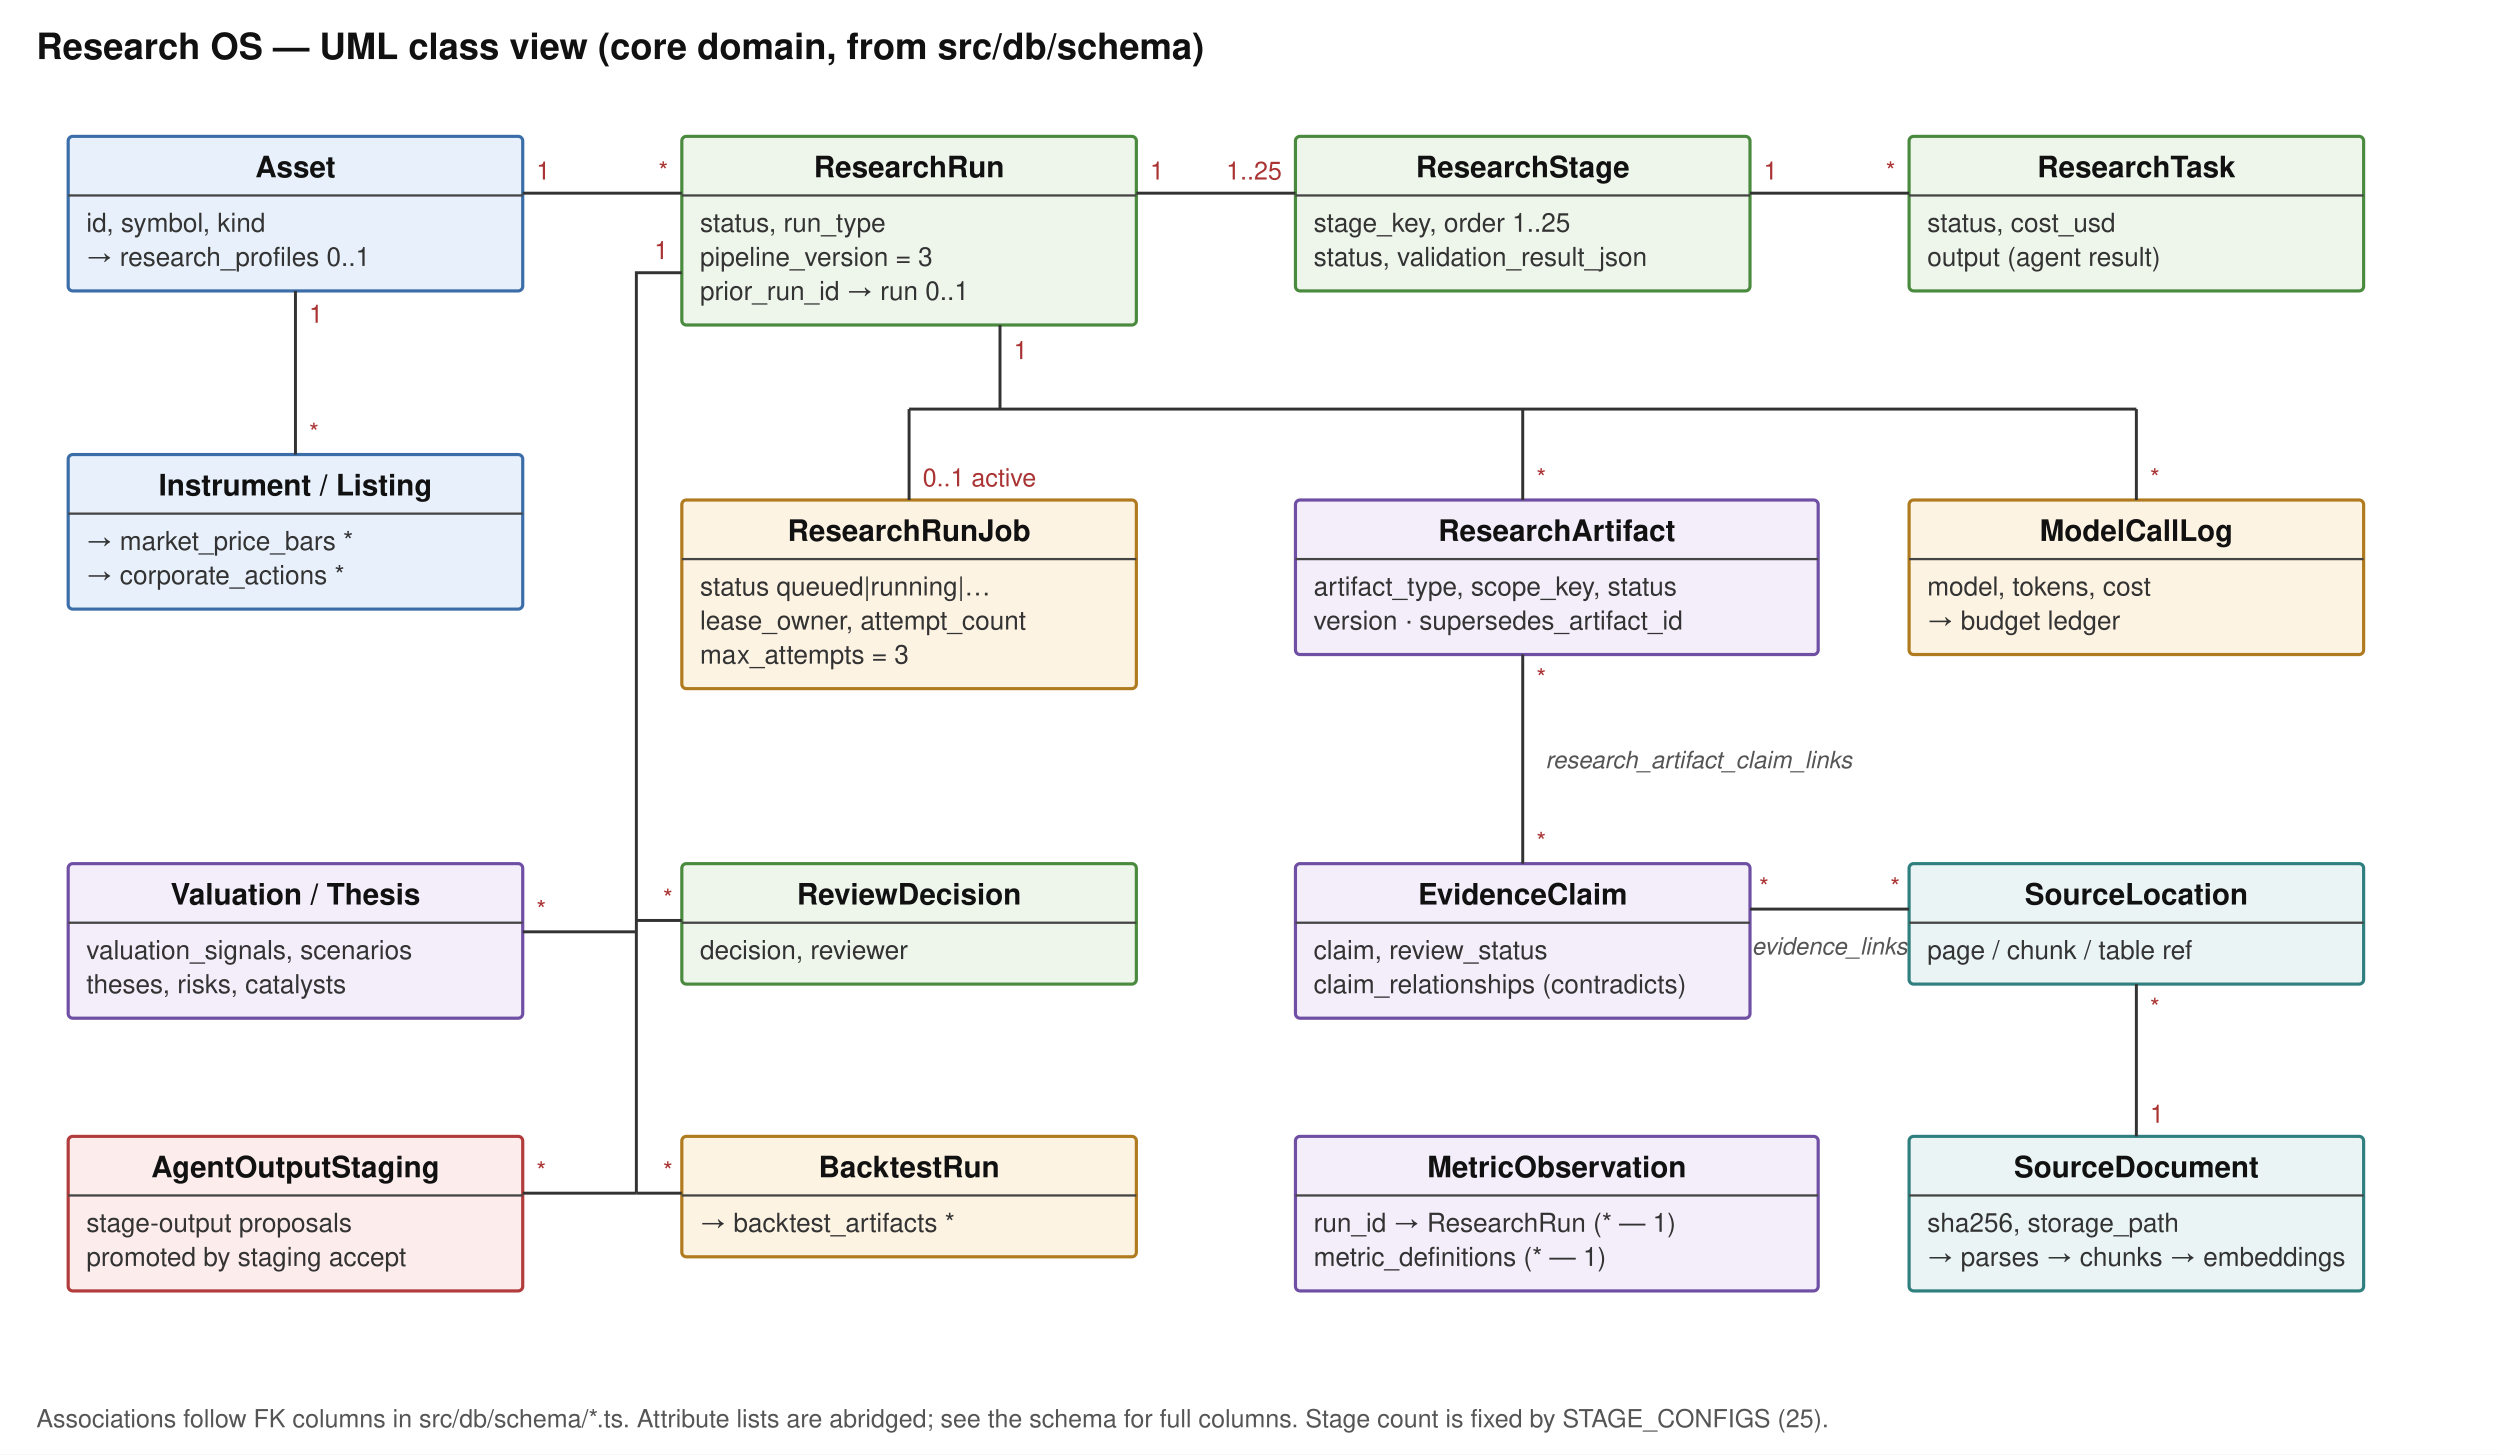
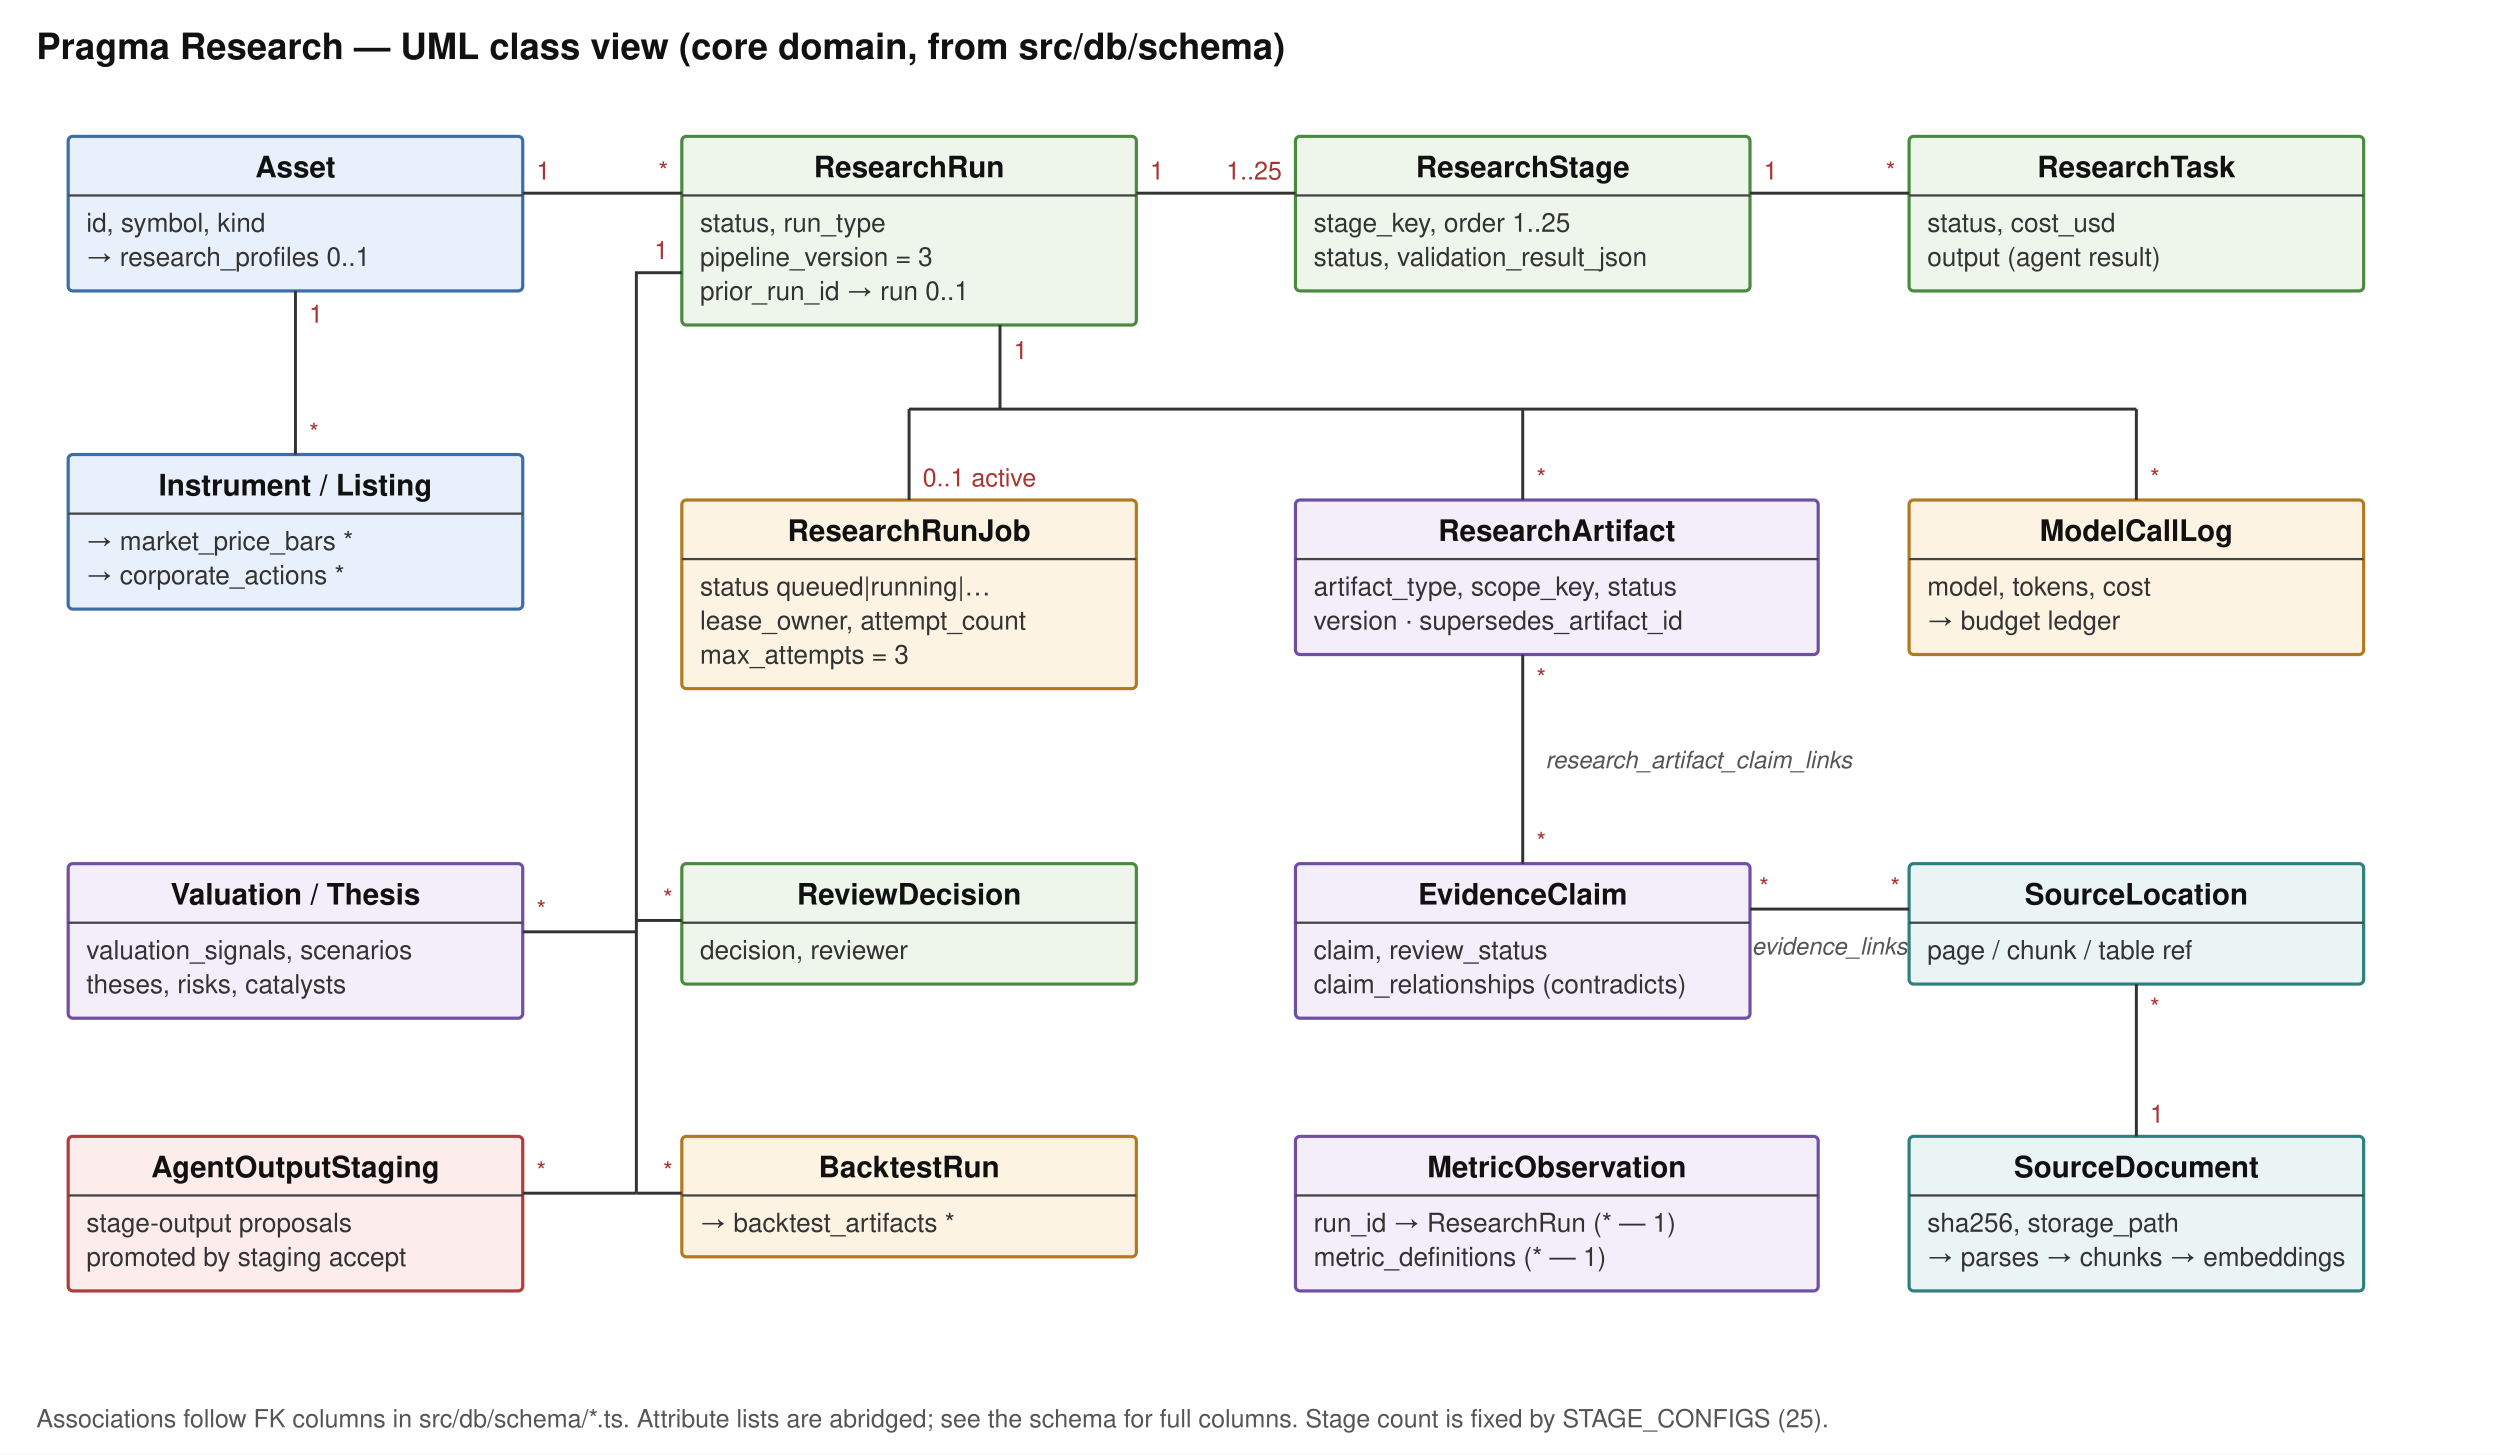
<svg xmlns="http://www.w3.org/2000/svg" viewBox="0 0 1100 640" width="1100" height="640" role="img" aria-labelledby="t d" font-family="Helvetica, Arial, sans-serif" font-size="13">
  <defs>
    <marker id="a" viewBox="0 0 10 10" refX="9" refY="5" markerWidth="8" markerHeight="8" orient="auto-start-reverse">
      <path d="M0,0 L10,5 L0,10 z" fill="#333" />
    </marker>
    <marker id="o" viewBox="0 0 10 10" refX="9" refY="5" markerWidth="9" markerHeight="9" orient="auto-start-reverse">
      <path d="M0,0 L10,5 L0,10" fill="none" stroke="#333" />
    </marker>
  </defs>
  <rect x="0" y="0" width="1100" height="640" fill="#ffffff" />
-   <text x="16" y="26" font-size="16" font-weight="bold" fill="#111">Research OS — UML class view (core domain, from src/db/schema)</text>
+   <text x="16" y="26" font-size="16" font-weight="bold" fill="#111">Pragma Research — UML class view (core domain, from src/db/schema)</text>
  <rect x="30" y="60" width="200" height="68" rx="2" fill="#e8f1fb" stroke="#3b6ea8" stroke-width="1.4" />
  <text x="130.0" y="78" font-size="13" font-weight="bold" text-anchor="middle" fill="#111">Asset</text>
  <line x1="30" y1="86" x2="230" y2="86" stroke="#444" />
  <text x="38" y="102" font-size="11.5" font-weight="normal" text-anchor="start" fill="#333">id, symbol, kind</text>
  <text x="38" y="117" font-size="11.5" font-weight="normal" text-anchor="start" fill="#333">→ research_profiles 0..1</text>
  <rect x="30" y="200" width="200" height="68" rx="2" fill="#e8f1fb" stroke="#3b6ea8" stroke-width="1.4" />
  <text x="130.0" y="218" font-size="13" font-weight="bold" text-anchor="middle" fill="#111">Instrument / Listing</text>
  <line x1="30" y1="226" x2="230" y2="226" stroke="#444" />
  <text x="38" y="242" font-size="11.5" font-weight="normal" text-anchor="start" fill="#333">→ market_price_bars *</text>
  <text x="38" y="257" font-size="11.5" font-weight="normal" text-anchor="start" fill="#333">→ corporate_actions *</text>
  <rect x="300" y="60" width="200" height="83" rx="2" fill="#eef6ec" stroke="#4a8a3f" stroke-width="1.4" />
  <text x="400.0" y="78" font-size="13" font-weight="bold" text-anchor="middle" fill="#111">ResearchRun</text>
  <line x1="300" y1="86" x2="500" y2="86" stroke="#444" />
  <text x="308" y="102" font-size="11.5" font-weight="normal" text-anchor="start" fill="#333">status, run_type</text>
  <text x="308" y="117" font-size="11.5" font-weight="normal" text-anchor="start" fill="#333">pipeline_version = 3</text>
  <text x="308" y="132" font-size="11.5" font-weight="normal" text-anchor="start" fill="#333">prior_run_id → run 0..1</text>
  <rect x="570" y="60" width="200" height="68" rx="2" fill="#eef6ec" stroke="#4a8a3f" stroke-width="1.4" />
  <text x="670.0" y="78" font-size="13" font-weight="bold" text-anchor="middle" fill="#111">ResearchStage</text>
  <line x1="570" y1="86" x2="770" y2="86" stroke="#444" />
  <text x="578" y="102" font-size="11.5" font-weight="normal" text-anchor="start" fill="#333">stage_key, order 1..25</text>
  <text x="578" y="117" font-size="11.5" font-weight="normal" text-anchor="start" fill="#333">status, validation_result_json</text>
  <rect x="840" y="60" width="200" height="68" rx="2" fill="#eef6ec" stroke="#4a8a3f" stroke-width="1.4" />
  <text x="940.0" y="78" font-size="13" font-weight="bold" text-anchor="middle" fill="#111">ResearchTask</text>
  <line x1="840" y1="86" x2="1040" y2="86" stroke="#444" />
  <text x="848" y="102" font-size="11.5" font-weight="normal" text-anchor="start" fill="#333">status, cost_usd</text>
  <text x="848" y="117" font-size="11.5" font-weight="normal" text-anchor="start" fill="#333">output (agent result)</text>
  <rect x="300" y="220" width="200" height="83" rx="2" fill="#fdf3e3" stroke="#b07a1f" stroke-width="1.4" />
  <text x="400.0" y="238" font-size="13" font-weight="bold" text-anchor="middle" fill="#111">ResearchRunJob</text>
  <line x1="300" y1="246" x2="500" y2="246" stroke="#444" />
  <text x="308" y="262" font-size="11.5" font-weight="normal" text-anchor="start" fill="#333">status queued|running|…</text>
  <text x="308" y="277" font-size="11.5" font-weight="normal" text-anchor="start" fill="#333">lease_owner, attempt_count</text>
  <text x="308" y="292" font-size="11.5" font-weight="normal" text-anchor="start" fill="#333">max_attempts = 3</text>
  <rect x="570" y="220" width="230" height="68" rx="2" fill="#f3eefa" stroke="#6f4fa3" stroke-width="1.4" />
  <text x="685.0" y="238" font-size="13" font-weight="bold" text-anchor="middle" fill="#111">ResearchArtifact</text>
  <line x1="570" y1="246" x2="800" y2="246" stroke="#444" />
  <text x="578" y="262" font-size="11.5" font-weight="normal" text-anchor="start" fill="#333">artifact_type, scope_key, status</text>
  <text x="578" y="277" font-size="11.5" font-weight="normal" text-anchor="start" fill="#333">version · supersedes_artifact_id</text>
  <rect x="840" y="220" width="200" height="68" rx="2" fill="#fdf3e3" stroke="#b07a1f" stroke-width="1.4" />
  <text x="940.0" y="238" font-size="13" font-weight="bold" text-anchor="middle" fill="#111">ModelCallLog</text>
  <line x1="840" y1="246" x2="1040" y2="246" stroke="#444" />
  <text x="848" y="262" font-size="11.5" font-weight="normal" text-anchor="start" fill="#333">model, tokens, cost</text>
  <text x="848" y="277" font-size="11.5" font-weight="normal" text-anchor="start" fill="#333">→ budget ledger</text>
  <rect x="570" y="380" width="200" height="68" rx="2" fill="#f3eefa" stroke="#6f4fa3" stroke-width="1.4" />
  <text x="670.0" y="398" font-size="13" font-weight="bold" text-anchor="middle" fill="#111">EvidenceClaim</text>
  <line x1="570" y1="406" x2="770" y2="406" stroke="#444" />
  <text x="578" y="422" font-size="11.5" font-weight="normal" text-anchor="start" fill="#333">claim, review_status</text>
  <text x="578" y="437" font-size="11.5" font-weight="normal" text-anchor="start" fill="#333">claim_relationships (contradicts)</text>
  <rect x="840" y="380" width="200" height="53" rx="2" fill="#eaf4f4" stroke="#2f7f7f" stroke-width="1.4" />
  <text x="940.0" y="398" font-size="13" font-weight="bold" text-anchor="middle" fill="#111">SourceLocation</text>
  <line x1="840" y1="406" x2="1040" y2="406" stroke="#444" />
  <text x="848" y="422" font-size="11.5" font-weight="normal" text-anchor="start" fill="#333">page / chunk / table ref</text>
  <rect x="840" y="500" width="200" height="68" rx="2" fill="#eaf4f4" stroke="#2f7f7f" stroke-width="1.4" />
  <text x="940.0" y="518" font-size="13" font-weight="bold" text-anchor="middle" fill="#111">SourceDocument</text>
  <line x1="840" y1="526" x2="1040" y2="526" stroke="#444" />
  <text x="848" y="542" font-size="11.5" font-weight="normal" text-anchor="start" fill="#333">sha256, storage_path</text>
  <text x="848" y="557" font-size="11.5" font-weight="normal" text-anchor="start" fill="#333">→ parses → chunks → embeddings</text>
  <rect x="300" y="380" width="200" height="53" rx="2" fill="#eef6ec" stroke="#4a8a3f" stroke-width="1.4" />
  <text x="400.0" y="398" font-size="13" font-weight="bold" text-anchor="middle" fill="#111">ReviewDecision</text>
  <line x1="300" y1="406" x2="500" y2="406" stroke="#444" />
  <text x="308" y="422" font-size="11.5" font-weight="normal" text-anchor="start" fill="#333">decision, reviewer</text>
  <rect x="300" y="500" width="200" height="53" rx="2" fill="#fdf3e3" stroke="#b07a1f" stroke-width="1.4" />
  <text x="400.0" y="518" font-size="13" font-weight="bold" text-anchor="middle" fill="#111">BacktestRun</text>
  <line x1="300" y1="526" x2="500" y2="526" stroke="#444" />
  <text x="308" y="542" font-size="11.5" font-weight="normal" text-anchor="start" fill="#333">→ backtest_artifacts *</text>
  <rect x="30" y="380" width="200" height="68" rx="2" fill="#f3eefa" stroke="#6f4fa3" stroke-width="1.4" />
  <text x="130.0" y="398" font-size="13" font-weight="bold" text-anchor="middle" fill="#111">Valuation / Thesis</text>
  <line x1="30" y1="406" x2="230" y2="406" stroke="#444" />
  <text x="38" y="422" font-size="11.5" font-weight="normal" text-anchor="start" fill="#333">valuation_signals, scenarios</text>
  <text x="38" y="437" font-size="11.5" font-weight="normal" text-anchor="start" fill="#333">theses, risks, catalysts</text>
  <rect x="30" y="500" width="200" height="68" rx="2" fill="#fdecec" stroke="#b23b3b" stroke-width="1.4" />
  <text x="130.0" y="518" font-size="13" font-weight="bold" text-anchor="middle" fill="#111">AgentOutputStaging</text>
  <line x1="30" y1="526" x2="230" y2="526" stroke="#444" />
  <text x="38" y="542" font-size="11.5" font-weight="normal" text-anchor="start" fill="#333">stage-output proposals</text>
  <text x="38" y="557" font-size="11.5" font-weight="normal" text-anchor="start" fill="#333">promoted by staging accept</text>
  <rect x="570" y="500" width="230" height="68" rx="2" fill="#f3eefa" stroke="#6f4fa3" stroke-width="1.4" />
  <text x="685.0" y="518" font-size="13" font-weight="bold" text-anchor="middle" fill="#111">MetricObservation</text>
  <line x1="570" y1="526" x2="800" y2="526" stroke="#444" />
  <text x="578" y="542" font-size="11.5" font-weight="normal" text-anchor="start" fill="#333">run_id → ResearchRun (* — 1)</text>
  <text x="578" y="557" font-size="11.5" font-weight="normal" text-anchor="start" fill="#333">metric_definitions (* — 1)</text>
  <path d="M230,85 L300,85" fill="none" stroke="#333" stroke-width="1.3" />
  <text x="236" y="79" font-size="11" font-weight="normal" text-anchor="start" fill="#a33">1</text>
  <text x="294" y="79" font-size="11" font-weight="normal" text-anchor="end" fill="#a33">*</text>
  <path d="M500,85 L570,85" fill="none" stroke="#333" stroke-width="1.3" />
  <text x="506" y="79" font-size="11" font-weight="normal" text-anchor="start" fill="#a33">1</text>
  <text x="564" y="79" font-size="11" font-weight="normal" text-anchor="end" fill="#a33">1..25</text>
  <path d="M770,85 L840,85" fill="none" stroke="#333" stroke-width="1.3" />
  <text x="776" y="79" font-size="11" font-weight="normal" text-anchor="start" fill="#a33">1</text>
  <text x="834" y="79" font-size="11" font-weight="normal" text-anchor="end" fill="#a33">*</text>
  <path d="M130,128 L130,200" fill="none" stroke="#333" stroke-width="1.3" />
  <text x="136" y="142" font-size="11" font-weight="normal" text-anchor="start" fill="#a33">1</text>
  <text x="136" y="194" font-size="11" font-weight="normal" text-anchor="start" fill="#a33">*</text>
  <path d="M440,143 L440,180" fill="none" stroke="#333" stroke-width="1.3" />
  <text x="446" y="158" font-size="11" font-weight="normal" text-anchor="start" fill="#a33">1</text>
  <path d="M400,180 L940,180" fill="none" stroke="#333" stroke-width="1.3" />
  <path d="M400,180 L400,220" fill="none" stroke="#333" stroke-width="1.3" />
  <text x="406" y="214" font-size="11" font-weight="normal" text-anchor="start" fill="#a33">0..1 active</text>
  <path d="M670,180 L670,220" fill="none" stroke="#333" stroke-width="1.3" />
  <text x="676" y="214" font-size="11" font-weight="normal" text-anchor="start" fill="#a33">*</text>
  <path d="M940,180 L940,220" fill="none" stroke="#333" stroke-width="1.3" />
  <text x="946" y="214" font-size="11" font-weight="normal" text-anchor="start" fill="#a33">*</text>
  <path d="M300,120 L280,120 L280,525" fill="none" stroke="#333" stroke-width="1.3" />
  <text x="294" y="114" font-size="11" font-weight="normal" text-anchor="end" fill="#a33">1</text>
  <path d="M280,410 L230,410" fill="none" stroke="#333" stroke-width="1.3" />
  <text x="236" y="404" font-size="11" font-weight="normal" text-anchor="start" fill="#a33">*</text>
  <path d="M280,525 L230,525" fill="none" stroke="#333" stroke-width="1.3" />
  <text x="236" y="519" font-size="11" font-weight="normal" text-anchor="start" fill="#a33">*</text>
  <path d="M280,405 L300,405" fill="none" stroke="#333" stroke-width="1.3" />
  <text x="296" y="399" font-size="11" font-weight="normal" text-anchor="end" fill="#a33">*</text>
  <path d="M280,525 L300,525" fill="none" stroke="#333" stroke-width="1.3" />
  <text x="296" y="519" font-size="11" font-weight="normal" text-anchor="end" fill="#a33">*</text>
  <path d="M670,288 L670,380" fill="none" stroke="#333" stroke-width="1.3" />
  <text x="676" y="302" font-size="11" font-weight="normal" text-anchor="start" fill="#a33">*</text>
  <text x="676" y="374" font-size="11" font-weight="normal" text-anchor="start" fill="#a33">*</text>
  <text x="680" y="338" font-size="10.5" font-weight="normal" text-anchor="start" fill="#555" font-style="italic">research_artifact_claim_links</text>
  <path d="M770,400 L840,400" fill="none" stroke="#333" stroke-width="1.3" />
  <text x="774" y="394" font-size="11" font-weight="normal" text-anchor="start" fill="#a33">*</text>
  <text x="836" y="394" font-size="11" font-weight="normal" text-anchor="end" fill="#a33">*</text>
  <text x="805" y="420" font-size="10.5" font-weight="normal" text-anchor="middle" fill="#555" font-style="italic">evidence_links</text>
  <path d="M940,433 L940,500" fill="none" stroke="#333" stroke-width="1.3" />
  <text x="946" y="447" font-size="11" font-weight="normal" text-anchor="start" fill="#a33">*</text>
  <text x="946" y="494" font-size="11" font-weight="normal" text-anchor="start" fill="#a33">1</text>
  <text x="16" y="628" font-size="11" font-weight="normal" text-anchor="start" fill="#555">Associations follow FK columns in src/db/schema/*.ts. Attribute lists are abridged; see the schema for full columns. Stage count is fixed by STAGE_CONFIGS (25).</text>
</svg>
